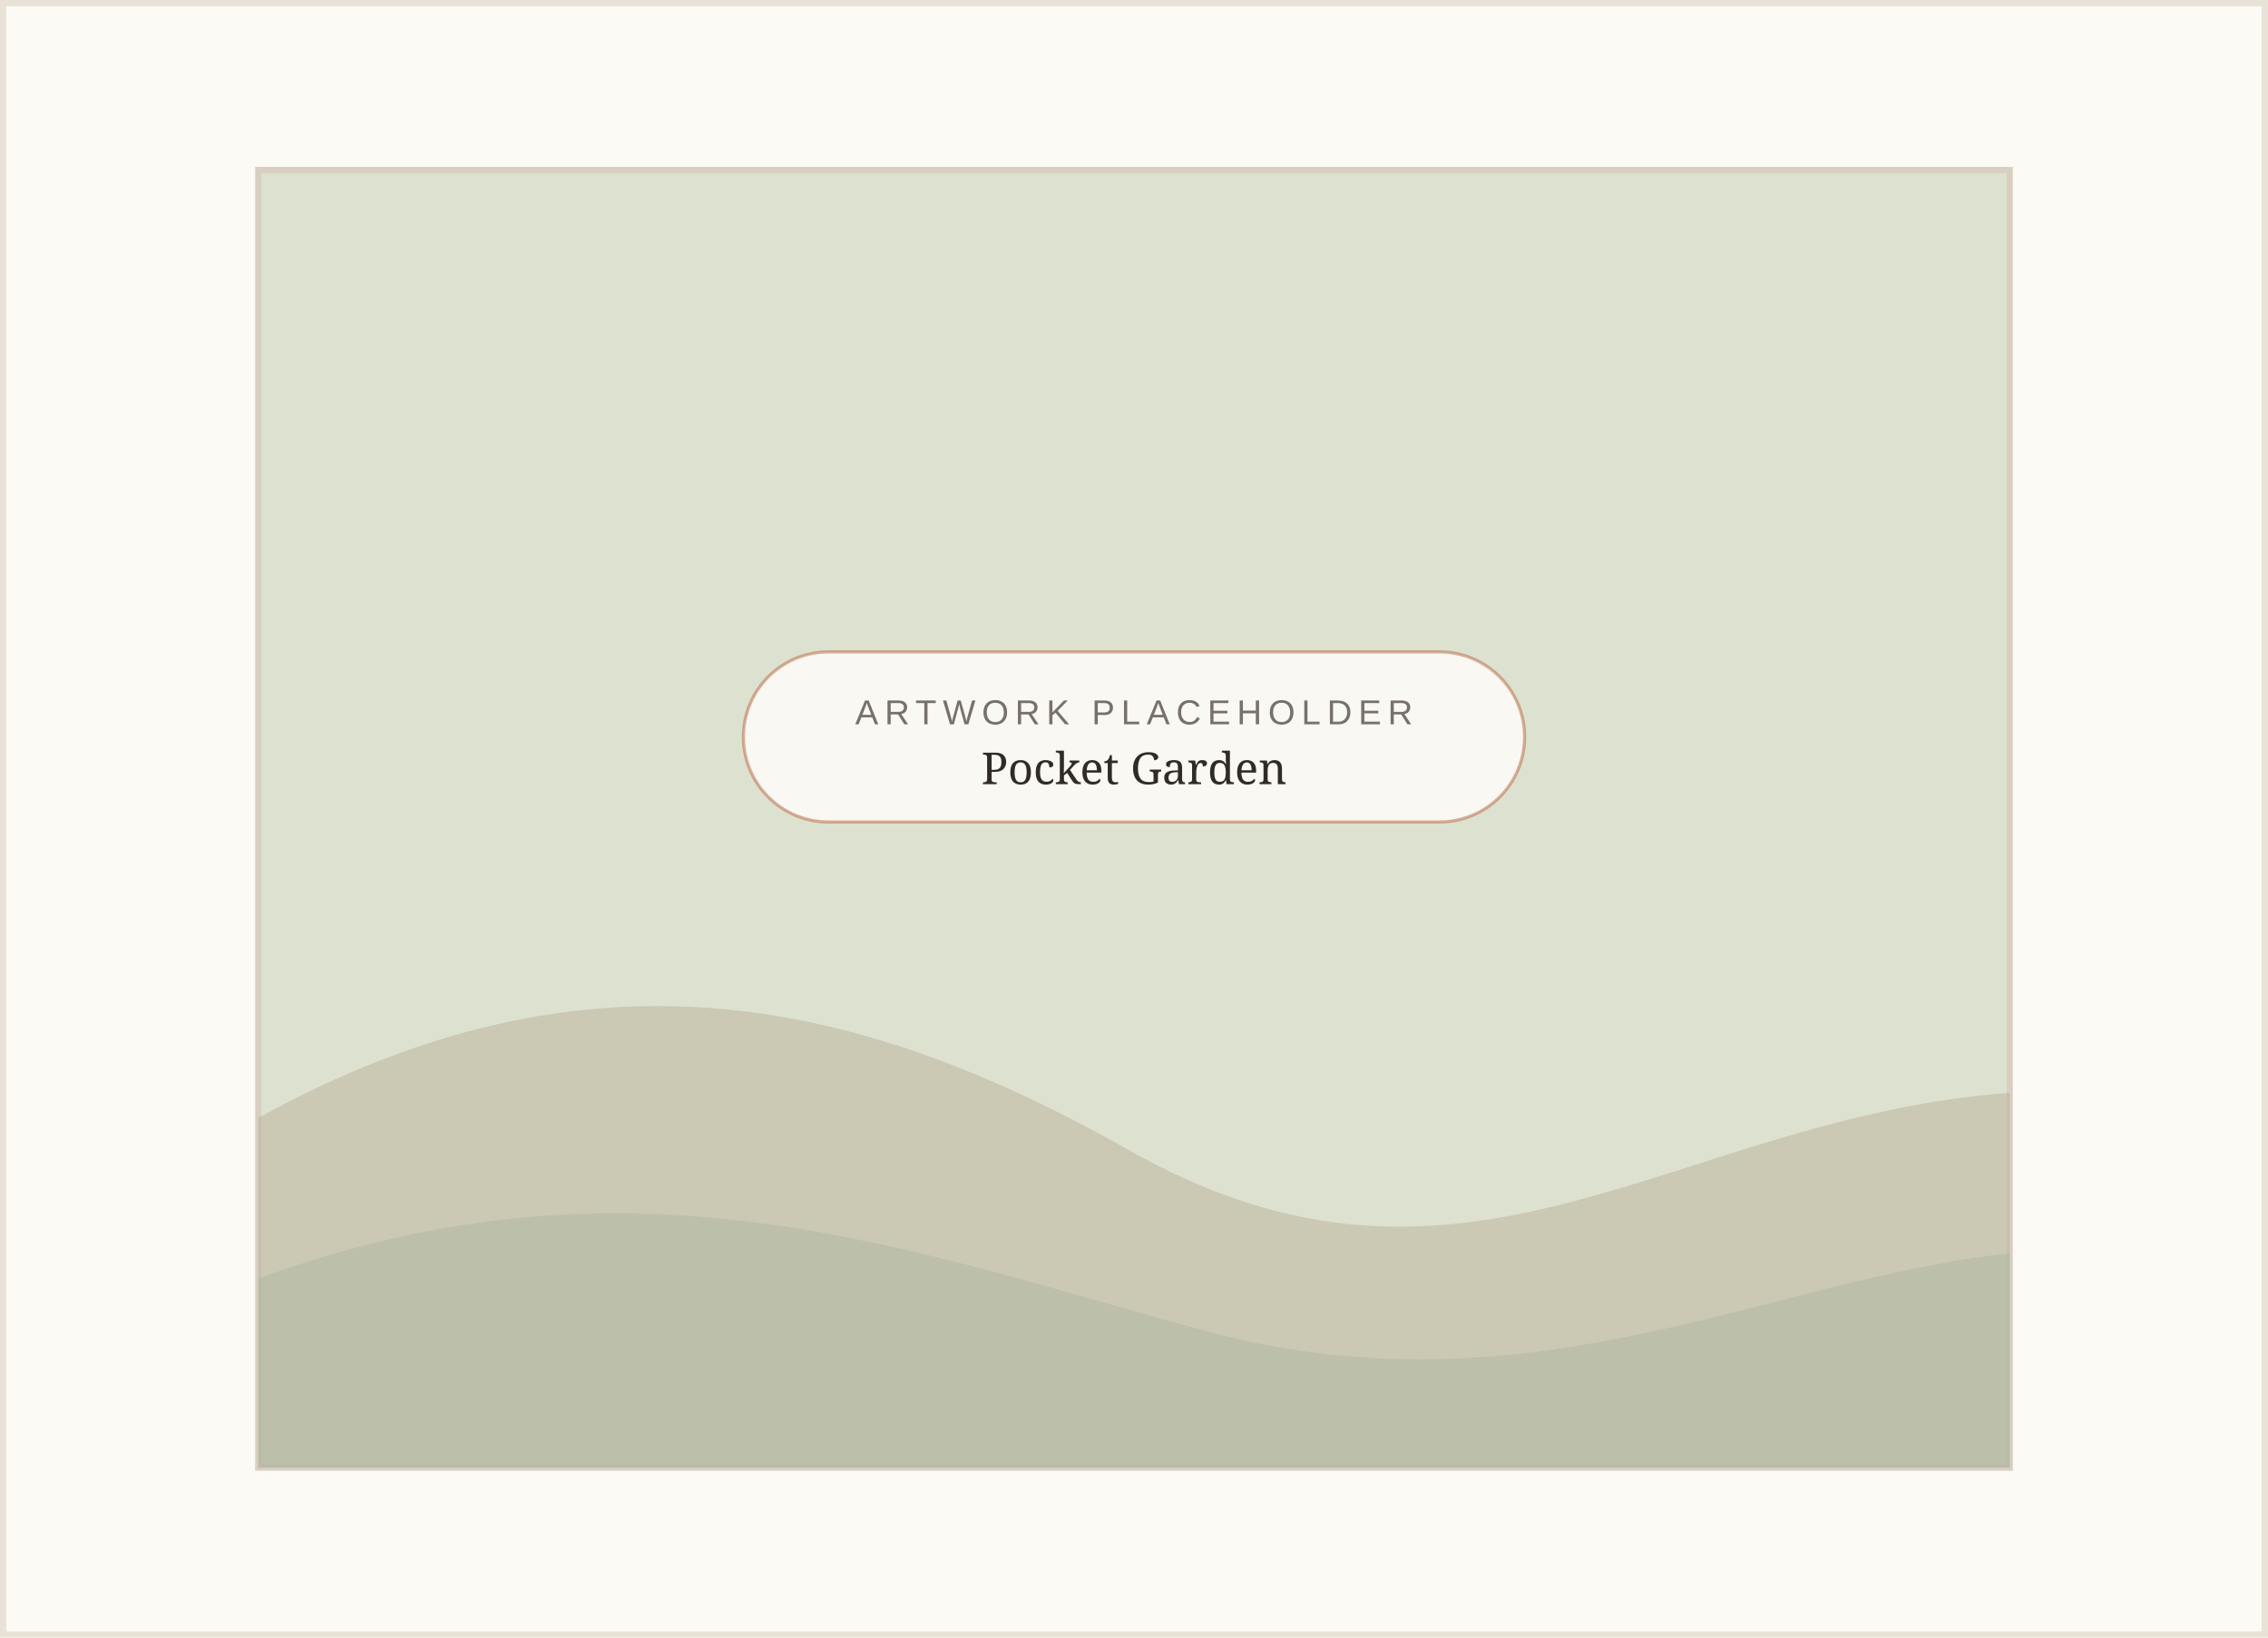
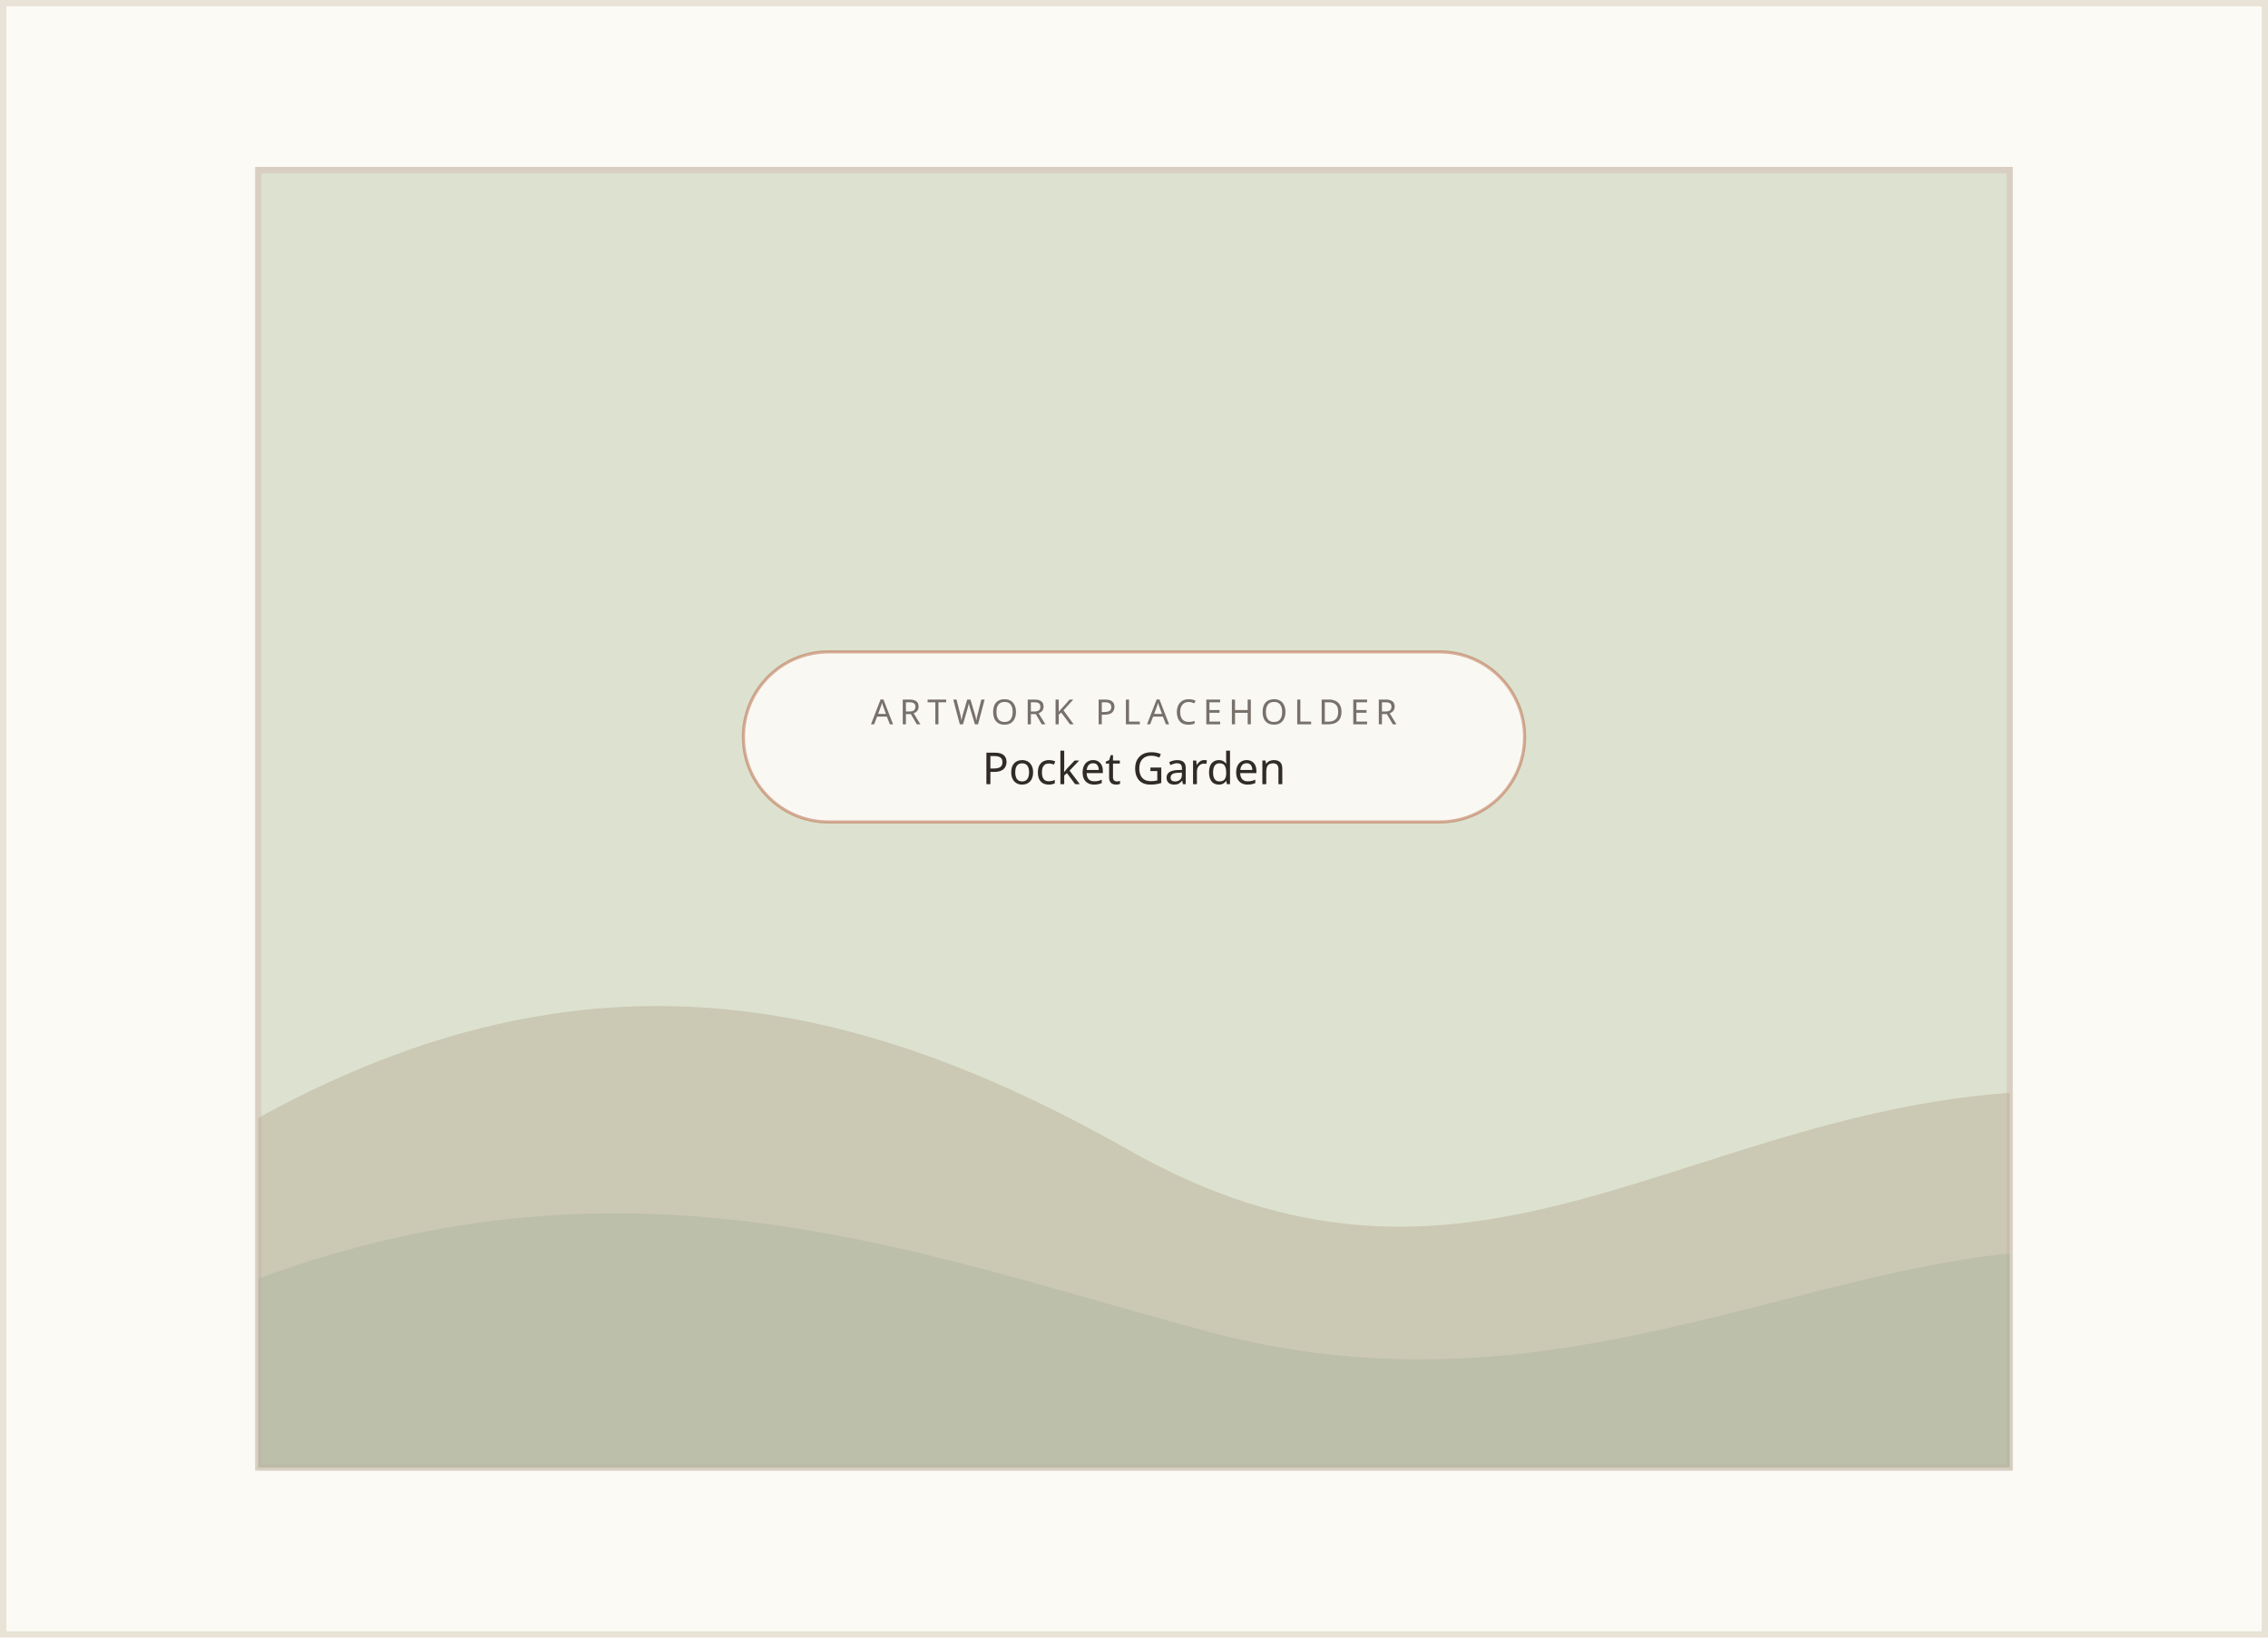
<svg xmlns="http://www.w3.org/2000/svg" viewBox="0 0 720 520" role="img" aria-label="Pocket Garden artwork placeholder">
  <rect x="1" y="1" width="718" height="518" fill="#fcfaf5" stroke="#e9e2d7" stroke-width="2" />
  <rect x="82" y="54" width="556" height="412" fill="#dce2cf" stroke="#d8cfc2" stroke-width="2" />
  <path d="M82 355c105-58 191-38 276 10 107 61 173-10 280-18v119H82Z" fill="#b7ab96" opacity=".48" />
  <path d="M82 406c120-44 209-8 302 17 102 27 178-17 254-25v68H82Z" fill="#aeb5a0" opacity=".5" />
  <rect x="236" y="207" width="248" height="54" rx="27" fill="#fcfaf5" fill-opacity=".94" stroke="#b45d36" stroke-opacity=".48" />
-   <text x="360" y="230" text-anchor="middle" font-family="Arial,sans-serif" font-size="11" letter-spacing="2" fill="#77716a">ARTWORK PLACEHOLDER</text>
-   <text x="360" y="249" text-anchor="middle" font-family="Georgia,serif" font-size="14" fill="#302b26">Pocket Garden</text>
+   <text x="360" y="230" text-anchor="middle" font-family="Nunito, sans-serif" font-size="11" letter-spacing="2" fill="#77716a">ARTWORK PLACEHOLDER</text>
+   <text x="360" y="249" text-anchor="middle" font-family="Nunito, sans-serif" font-size="14" fill="#302b26">Pocket Garden</text>
</svg>
